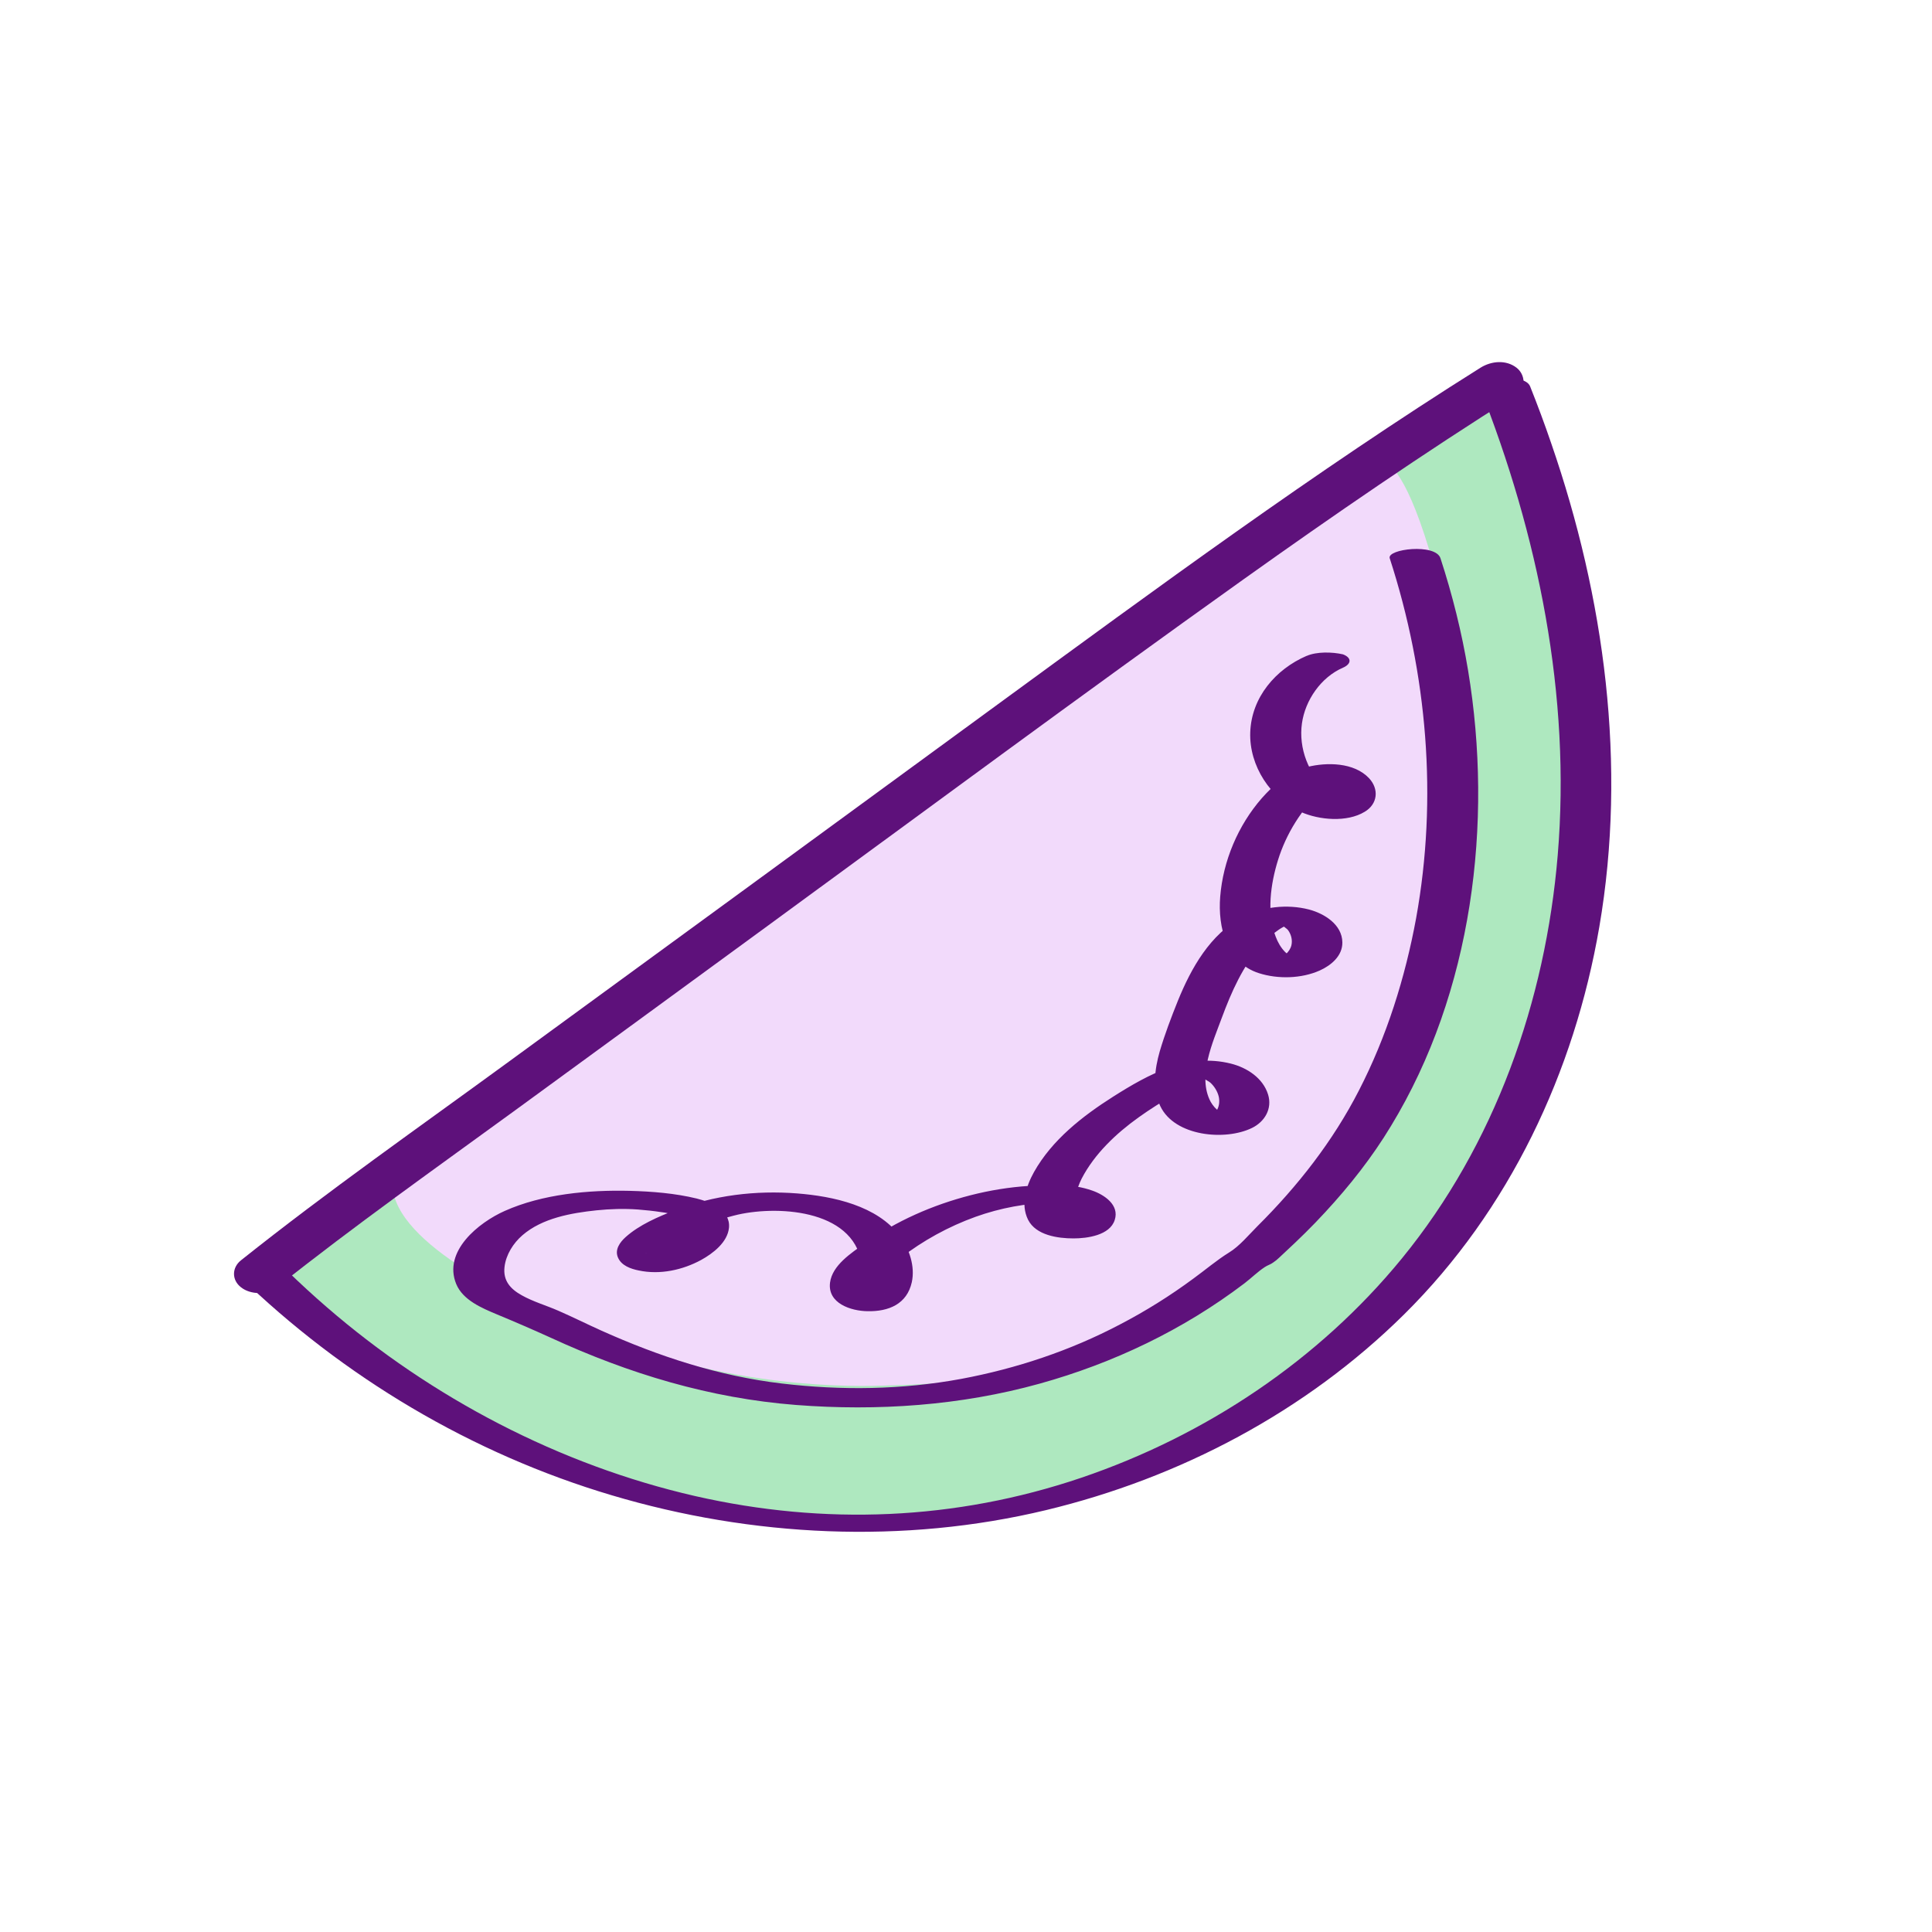
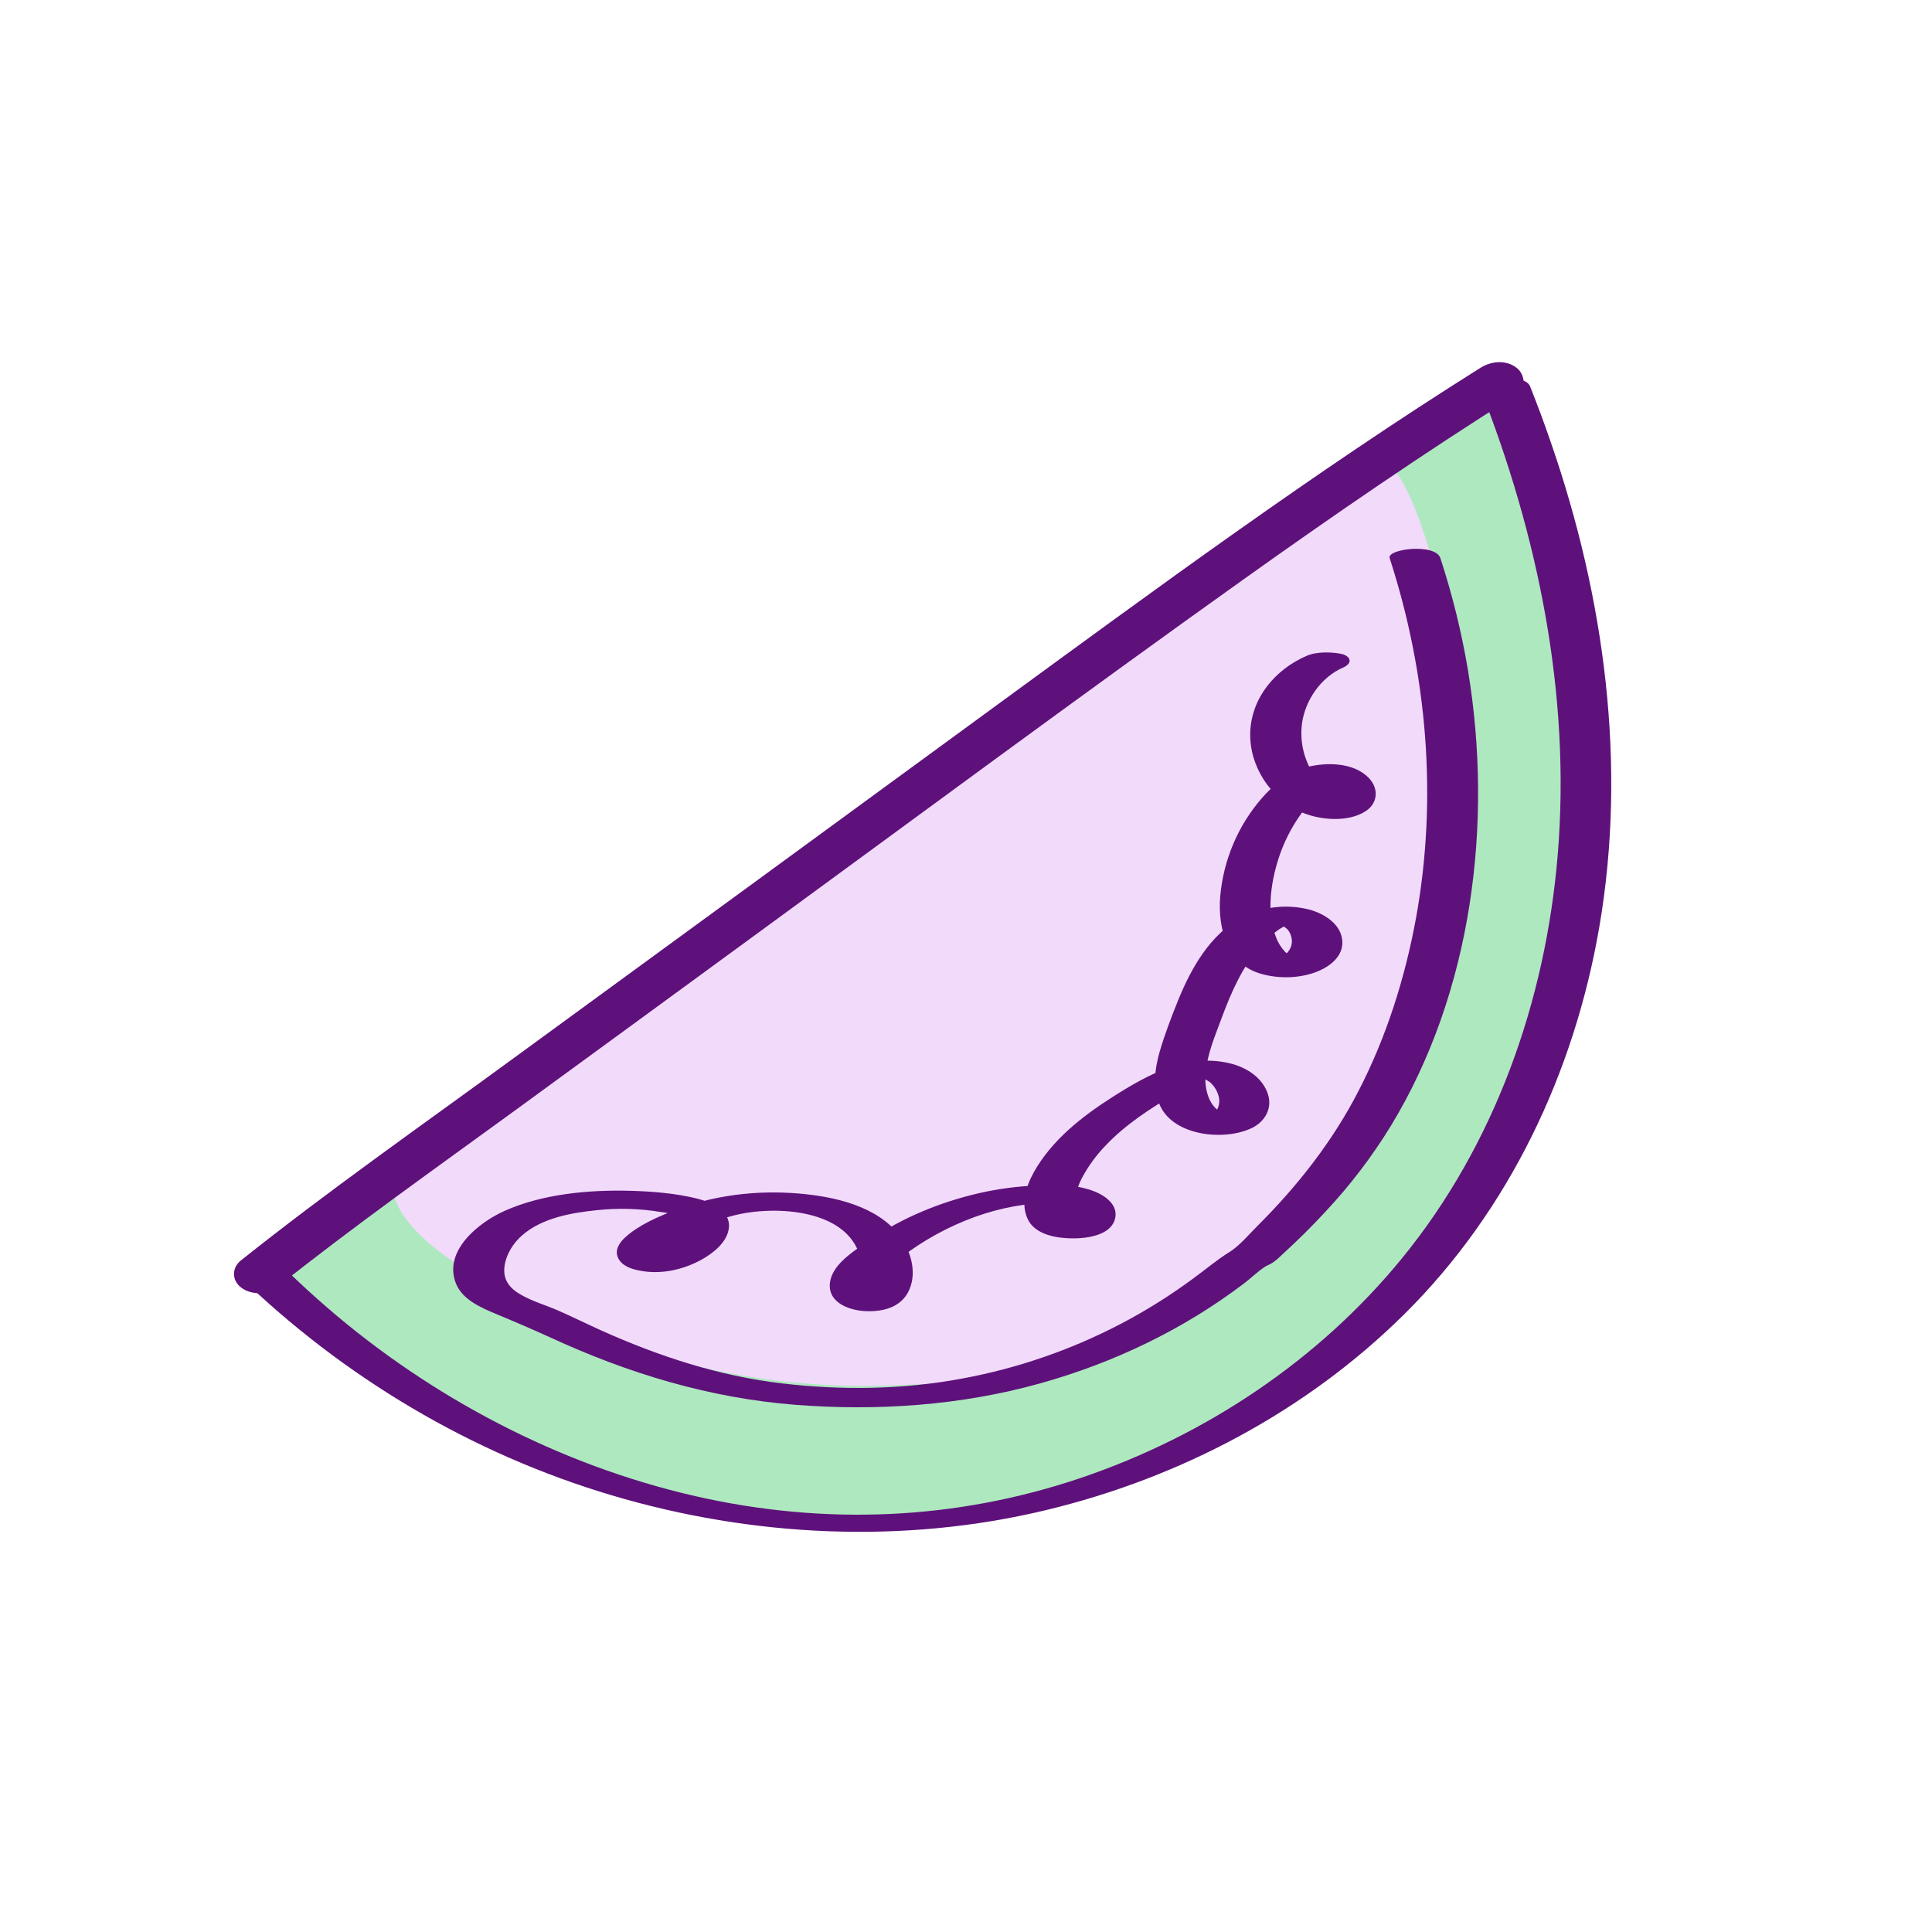
- <svg xmlns="http://www.w3.org/2000/svg" fill="none" height="1024" viewBox="0 0 56 56" width="1024">
-   <path d="m7.393 36.701c.541-1.27 3.518-2.192 4.306-2.833 6.141-5.002 16.97-12.395 23.634-17.42 2.812-2.122 6.747-5.566 8.611-4.62.471.241.682.688.841 1.052 1.906 4.343 1.065 8.64 1.053 9.133-.112 3.562-.176 5.719-1.153 8.604-.5 1.475-1.459 4.196-3.888 6.929-.423.476-2.294 2.527-5.465 4.196-4.047 2.134-7.723 2.339-9.453 2.416-.829.035-4.6.159-9.141-1.363-2.176-.735-3.935-1.851-7.459-4.091-1.076-.694-2.182-1.322-1.888-2.004z" fill="#aee8bf" />
-   <path d="m11.381 34.186c-.171 1.757 3.488 3.432 4.935 4.091 4.141 1.893 7.888 1.928 9.241 1.887 1.747-.047 4.518-.147 7.67-1.681 3.288-1.599 5.129-3.856 5.564-4.408 2.37-3.009 2.929-6.071 3.259-7.87.459-2.521.318-4.49.212-5.983-.018-.259-.159-2.057-.841-4.302-.724-2.38-1.241-2.58-1.47-2.621-.629-.112-1.112.641-2.1 1.575-1.347 1.27-1.947 1.293-3.994 2.621-2.182 1.417-2.594 2.104-4.935 3.991-1.524 1.222-1.329.917-6.617 4.514-9.505 6.459-6.329 4.861-8.3 5.983-1.523.864-2.535 1.317-2.623 2.204z" fill="#f2dafb" />
+ <svg xmlns="http://www.w3.org/2000/svg" width="1024" height="1024" fill="none" viewBox="0 0 56 56">
+   <path fill="#aee8bf" d="M7.393 36.701c.541-1.27 3.518-2.192 4.306-2.833 6.14-5.001 16.97-12.395 23.634-17.42 2.812-2.122 6.747-5.566 8.611-4.62.471.241.683.688.842 1.052 1.905 4.344 1.064 8.64 1.053 9.134-.112 3.561-.177 5.718-1.153 8.604-.5 1.475-1.46 4.196-3.888 6.93-.424.475-2.295 2.527-5.465 4.196-4.047 2.133-7.723 2.339-9.453 2.415-.829.036-4.6.16-9.14-1.363-2.177-.735-3.935-1.852-7.459-4.09-1.076-.694-2.182-1.323-1.888-2.005z" />
+   <path fill="#f2dafb" d="M11.381 34.186c-.17 1.757 3.488 3.432 4.935 4.09 4.141 1.893 7.888 1.928 9.24 1.887 1.748-.047 4.518-.147 7.671-1.681 3.288-1.599 5.13-3.856 5.565-4.408 2.37-3.01 2.929-6.071 3.258-7.87.46-2.521.318-4.49.212-5.983-.018-.258-.159-2.057-.841-4.302-.724-2.38-1.241-2.58-1.47-2.621-.63-.112-1.112.64-2.1 1.575-1.348 1.27-1.948 1.293-3.995 2.621-2.182 1.417-2.594 2.104-4.935 3.99-1.523 1.223-1.329.918-6.617 4.515-9.505 6.459-6.33 4.86-8.3 5.983-1.523.864-2.535 1.316-2.623 2.204z" />
  <g fill="#5e117b">
-     <path d="m8.022 37.318c2.253-1.792 4.606-3.456 6.929-5.149 2.365-1.728 4.729-3.45 7.088-5.178 4.665-3.409 9.306-6.847 14.011-10.203 2.588-1.845 5.212-3.65 7.906-5.343.294-.188.253-.594 0-.788-.306-.235-.729-.194-1.041 0-4.823 3.027-9.405 6.406-13.999 9.762-4.712 3.45-9.429 6.894-14.146 10.338-2.606 1.904-5.259 3.761-7.782 5.771-.271.212-.276.576 0 .787.276.217.759.223 1.035 0z" />
-     <path d="m37.874 19.01c-.9.388-1.6 1.205-1.635 2.216-.035.97.588 1.922 1.47 2.31.529.235 1.335.306 1.847-.006.377-.223.423-.658.124-.976-.435-.459-1.224-.464-1.788-.323-.541.135-.959.5-1.318.905-.688.788-1.123 1.816-1.206 2.856-.071.882.182 1.916 1.123 2.216.553.176 1.229.159 1.759-.076.329-.147.665-.423.659-.817-.006-.517-.523-.835-.965-.952-.641-.165-1.353-.082-1.935.223-.929.488-1.482 1.475-1.865 2.416-.194.482-.382.976-.529 1.475-.147.517-.218 1.081.018 1.587.418.876 1.882 1.011 2.659.629.37-.182.588-.558.465-.964-.147-.482-.612-.782-1.076-.899-1.259-.317-2.388.306-3.417.958-.888.564-1.77 1.252-2.294 2.186-.229.411-.394.929-.171 1.381.229.453.865.541 1.318.541.394 0 1.053-.088 1.194-.535.141-.435-.3-.729-.653-.852-.582-.206-1.218-.176-1.829-.135-.571.035-1.141.129-1.694.27-1.1.282-2.159.746-3.082 1.405-.376.27-.929.623-.994 1.128-.076.605.612.823 1.088.829.612.012 1.141-.206 1.282-.84.1-.459-.071-.964-.341-1.334-.659-.887-1.941-1.158-2.982-1.24-1.2-.094-2.424.053-3.541.488-.488.188-1.035.423-1.429.776-.165.147-.324.364-.224.594.1.235.37.329.606.376.612.129 1.265-.012 1.806-.306.341-.188.765-.511.806-.934.047-.511-.535-.746-.935-.846-.629-.153-1.3-.206-1.947-.223-1.188-.029-2.523.094-3.617.582-.753.335-1.8 1.169-1.406 2.122.194.464.741.694 1.176.876.524.217 1.041.441 1.559.676 2.271 1.046 4.617 1.757 7.117 1.951 2.359.182 4.77.018 7.053-.617 2.141-.594 4.17-1.563 5.941-2.909.2-.153.382-.335.588-.47.076-.053.171-.076.247-.135.118-.076.218-.188.324-.282.406-.376.806-.764 1.182-1.175.712-.77 1.365-1.599 1.906-2.498 2.359-3.879 2.97-8.775 2.235-13.206-.182-1.099-.453-2.186-.8-3.25-.141-.441-1.559-.27-1.471 0 1.088 3.35 1.394 6.959.765 10.432-.318 1.728-.853 3.432-1.659 4.996-.753 1.469-1.776 2.774-2.941 3.932-.253.253-.523.582-.824.764-.359.223-.682.5-1.029.752-.676.5-1.388.946-2.135 1.334-1.441.758-2.994 1.275-4.594 1.575-1.712.317-3.476.341-5.2.135-1.835-.217-3.559-.782-5.235-1.534-.418-.188-.829-.394-1.247-.576-.347-.153-.724-.259-1.059-.447-.329-.182-.547-.423-.5-.823.041-.353.253-.688.518-.917.576-.499 1.418-.646 2.147-.723.4-.041.8-.053 1.2-.024.224.018.453.041.676.076.123.018.282.029.382.112.259.223.035.576-.159.752-.106.094-.235.176-.365.241-.041.018-.123.047-.141.059-.088.047-.418-.018.212.047.241.112.329.106.271 0-.018-.024-.018-.047-.012-.07.123-.353.618-.547.941-.694.353-.165.724-.288 1.1-.376 1.241-.276 3.47-.117 3.594 1.552.012.17 0 .347-.059.505-.029.076-.088.135-.123.206-.1.212.806-.123.835.029-.006-.035-.059-.082-.076-.117-.159-.382.271-.711.529-.911.659-.511 1.4-.917 2.182-1.199.724-.259 1.482-.4 2.253-.411 0 0 .159 0 .076 0-.076-.006.047.006.053.006-.065-.029.035.018.047.024.106.065.182.159.176.288 0 .059-.053.17-.053.17-.018-.041.518.006.523 0-.006.012-.065-.07-.082-.094-.218-.311-.07-.782.082-1.087.188-.364.441-.694.724-.987.565-.588 1.259-1.04 1.959-1.452.171-.1.341-.206.523-.294.082-.041.171-.076.253-.112.035-.012.076-.029.118-.041.053-.018.206-.018.041-.024-.076 0-.1-.047-.065 0s.129.082.176.123c.118.106.212.259.247.411.029.141.012.288-.065.406 0 0-.106.141-.118.123 0 0 .247-.029.265-.029.071 0 .1.035.071 0-.018-.024-.1-.053-.123-.065-.112-.07-.2-.176-.265-.288-.394-.735.065-1.734.324-2.439.277-.746.606-1.493 1.135-2.092.123-.135.253-.259.394-.37.076-.059.159-.118.247-.165.035-.018.071-.035.106-.053.088-.041.076 0 .047-.029-.006-.006-.218-.012-.218-.012 0 .012.024.012.029.018.024.053.141.112.182.17.088.123.129.282.094.435-.024.1-.088.194-.165.259-.035.029-.076.047-.112.07-.024.018-.053.018-.053.018 0-.006.188-.018.212-.018.147.012.188.088.094 0-.053-.053-.112-.088-.165-.141-.118-.123-.206-.276-.265-.435-.271-.682-.147-1.54.065-2.222.235-.758.688-1.499 1.282-2.022.076-.07.165-.135.253-.188.018-.012.088-.041.1-.059.071-.112-.429.053-.453-.035.018.088.165.17.188.282.012.059.012.123-.006.182-.059.153-.247.123.171.076.359-.041.288.006.153-.082-.082-.053-.165-.106-.247-.17-.559-.464-.847-1.228-.747-1.945.094-.676.553-1.34 1.188-1.616.247-.106.265-.288 0-.388-.312-.07-.759-.082-1.053.047z" />
-     <path d="m6.917 36.971c3.029 2.945 6.759 5.166 10.817 6.371 4.07 1.211 8.453 1.422 12.588.429 3.882-.934 7.529-2.856 10.376-5.672 3.053-3.021 4.935-7.023 5.659-11.232.806-4.696.153-9.539-1.394-14.017-.188-.552-.394-1.105-.612-1.651-.165-.417-1.547-.2-1.471 0 1.706 4.302 2.659 8.957 2.271 13.594-.353 4.22-1.818 8.381-4.517 11.684-2.412 2.95-5.694 5.137-9.3 6.359-3.647 1.234-7.441 1.381-11.182.529-3.929-.899-7.641-2.845-10.682-5.478-.388-.335-.765-.682-1.135-1.04-.212-.206-.629-.2-.906-.17-.071 0-.7.112-.512.294z" />
+     <path d="M8.022 37.318c2.253-1.792 4.606-3.456 6.93-5.148 2.364-1.728 4.729-3.45 7.087-5.178 4.665-3.41 9.306-6.847 14.012-10.203 2.588-1.846 5.211-3.65 7.905-5.343.294-.188.253-.593 0-.787-.306-.235-.73-.194-1.04 0-4.824 3.027-9.406 6.406-14 9.762-4.712 3.45-9.43 6.894-14.147 10.338-2.606 1.904-5.258 3.762-7.782 5.772-.27.211-.276.576 0 .787.277.218.759.224 1.035 0zM37.874 19.01c-.9.388-1.6 1.205-1.635 2.216-.035.97.588 1.922 1.47 2.31.53.235 1.336.306 1.847-.006.377-.223.424-.658.124-.976-.435-.458-1.224-.464-1.788-.323-.541.135-.96.5-1.318.905a5.004 5.004 0 0 0-1.206 2.857c-.07.881.183 1.916 1.124 2.215.553.177 1.23.159 1.759-.076.329-.147.664-.423.658-.817-.006-.517-.523-.835-.964-.952a2.758 2.758 0 0 0-1.936.223c-.929.488-1.482 1.475-1.864 2.416-.194.482-.383.975-.53 1.475-.147.517-.217 1.081.018 1.587.418.876 1.882 1.01 2.659.629.37-.182.588-.559.464-.964-.147-.482-.611-.782-1.076-.9-1.259-.317-2.388.306-3.418.959-.888.564-1.77 1.252-2.294 2.186-.229.411-.394.929-.17 1.381.23.453.865.54 1.317.54.395 0 1.053-.087 1.195-.534.14-.435-.3-.729-.653-.852-.583-.206-1.218-.176-1.83-.135a9.17 9.17 0 0 0-1.694.27c-1.1.282-2.159.746-3.082 1.405-.376.27-.93.623-.994 1.128-.076.606.612.823 1.088.829.612.012 1.141-.206 1.282-.84.1-.46-.07-.964-.34-1.335-.66-.887-1.942-1.158-2.983-1.24-1.2-.094-2.423.053-3.541.488-.488.188-1.035.423-1.43.776-.164.147-.323.364-.223.593.1.235.37.33.606.376.612.13 1.265-.011 1.806-.305.341-.188.764-.512.806-.935.047-.511-.536-.746-.936-.846-.629-.153-1.3-.206-1.947-.223-1.188-.03-2.523.094-3.617.582-.753.335-1.8 1.17-1.406 2.121.194.465.741.694 1.176.876.524.217 1.042.44 1.56.676 2.27 1.046 4.617 1.757 7.117 1.951 2.358.182 4.77.018 7.052-.617 2.141-.594 4.17-1.563 5.941-2.91.2-.152.383-.334.588-.47.077-.052.171-.076.247-.135.118-.076.218-.188.324-.282a20.15 20.15 0 0 0 1.182-1.175 15.406 15.406 0 0 0 1.906-2.498c2.359-3.88 2.97-8.775 2.235-13.206a22.215 22.215 0 0 0-.8-3.25c-.14-.441-1.558-.27-1.47 0 1.088 3.35 1.394 6.958.764 10.432-.317 1.728-.852 3.432-1.658 4.995-.753 1.47-1.777 2.774-2.941 3.932-.253.253-.524.582-.824.764-.359.224-.682.5-1.03.753-.676.5-1.387.946-2.134 1.334a16.3 16.3 0 0 1-4.594 1.575c-1.712.317-3.477.34-5.2.135-1.835-.217-3.559-.782-5.235-1.534-.418-.188-.83-.394-1.247-.576-.347-.153-.724-.258-1.059-.447-.33-.182-.547-.423-.5-.822.041-.353.253-.688.518-.917.576-.5 1.417-.647 2.147-.723a6.874 6.874 0 0 1 1.876.053c.124.017.282.03.382.111.26.224.036.576-.158.753a1.71 1.71 0 0 1-.365.24c-.041.018-.124.048-.141.06-.089.046-.418-.018.211.046.242.112.33.106.271 0-.018-.023-.018-.047-.012-.07.124-.353.618-.547.941-.694a5.652 5.652 0 0 1 1.1-.376c1.241-.276 3.47-.117 3.594 1.552.012.17 0 .347-.059.505-.029.077-.088.136-.123.206-.1.212.806-.123.835.03-.006-.036-.059-.083-.076-.118-.159-.382.27-.711.53-.911a7.984 7.984 0 0 1 2.181-1.199 7.003 7.003 0 0 1 2.253-.411h.077c-.077-.006.047.005.053.005-.065-.029.035.018.047.024.106.065.182.159.176.288a.58.58 0 0 1-.053.17c-.017-.04.518.006.524 0-.006.012-.065-.07-.083-.094-.217-.311-.07-.781.083-1.087a4.23 4.23 0 0 1 .723-.987c.565-.588 1.26-1.04 1.959-1.452.17-.1.341-.206.523-.294.083-.041.171-.076.253-.112.036-.011.077-.029.118-.04.053-.018.206-.018.041-.024-.076 0-.1-.047-.064 0s.129.082.176.123a.827.827 0 0 1 .247.412.54.54 0 0 1-.065.405s-.106.141-.117.124c0 0 .247-.03.264-.03.071 0 .1.035.071 0-.018-.023-.1-.053-.124-.065a.828.828 0 0 1-.264-.287c-.394-.735.064-1.734.323-2.44.277-.746.606-1.492 1.136-2.092.123-.135.252-.259.394-.37.076-.059.158-.118.247-.165l.106-.053c.088-.04.076 0 .047-.029a2.842 2.842 0 0 0-.218-.012c0 .012.024.012.03.018.023.053.14.112.182.17.088.124.13.282.094.435a.504.504 0 0 1-.165.259c-.035.03-.076.047-.112.07-.023.018-.053.018-.053.018 0-.006.189-.018.212-.018.147.012.188.089.094 0-.053-.053-.111-.088-.164-.14a1.271 1.271 0 0 1-.265-.436c-.27-.681-.147-1.54.065-2.221.235-.758.688-1.499 1.282-2.022.076-.07.165-.135.253-.188.017-.012.088-.041.1-.059.07-.112-.43.053-.453-.035.018.088.165.17.188.282a.381.381 0 0 1-.006.182c-.059.153-.247.124.17.077.36-.042.29.005.154-.083-.082-.053-.165-.106-.247-.17a2.184 2.184 0 0 1-.747-1.946c.094-.675.553-1.34 1.188-1.616.247-.106.265-.288 0-.388-.312-.07-.759-.082-1.053.047z" />
+     <path d="M6.917 36.971c3.029 2.945 6.758 5.167 10.817 6.372 4.07 1.21 8.452 1.422 12.587.428 3.883-.934 7.53-2.856 10.376-5.671 3.053-3.021 4.936-7.023 5.66-11.232.805-4.696.152-9.538-1.395-14.017a34.952 34.952 0 0 0-.612-1.652c-.164-.417-1.547-.2-1.47 0 1.705 4.303 2.658 8.957 2.27 13.595-.353 4.22-1.817 8.38-4.517 11.684-2.412 2.95-5.694 5.137-9.3 6.359-3.647 1.234-7.44 1.381-11.182.529-3.929-.9-7.64-2.845-10.682-5.478a27.025 27.025 0 0 1-1.135-1.04c-.212-.206-.63-.2-.906-.17-.07 0-.7.111-.511.294z" />
  </g>
</svg>
